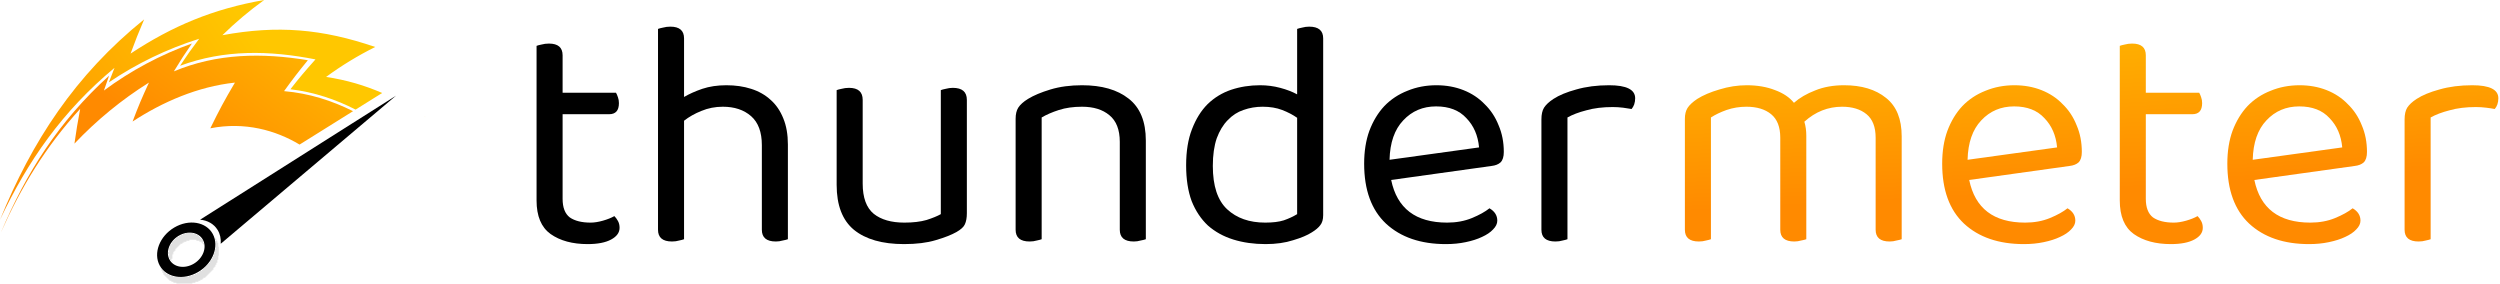
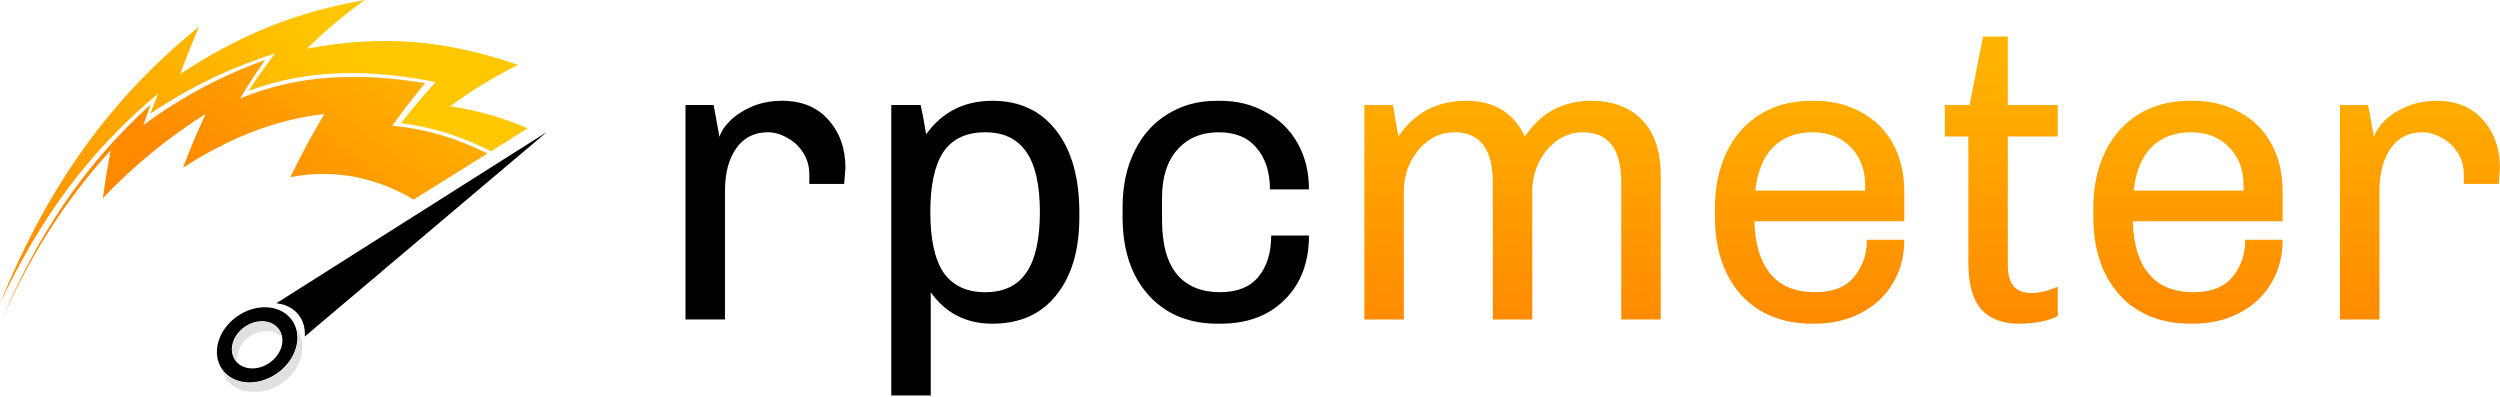
- <svg xmlns="http://www.w3.org/2000/svg" width="1480" height="168" viewBox="0 0 1480 168" fill="none">
-   <path d="M347.901 144.505C338.908 144.505 331.585 142.514 325.932 138.531C320.408 134.549 317.646 127.932 317.646 118.682V27.145C318.288 26.888 319.252 26.631 320.537 26.374C321.95 25.989 323.427 25.796 324.969 25.796C330.365 25.796 333.063 28.109 333.063 32.734V54.895H364.667C365.053 55.538 365.438 56.437 365.823 57.593C366.209 58.621 366.401 59.777 366.401 61.062C366.401 65.43 364.474 67.614 360.62 67.614H333.063V117.719C333.063 122.858 334.476 126.519 337.302 128.703C340.257 130.759 344.368 131.786 349.636 131.786C351.82 131.786 354.261 131.401 356.959 130.63C359.657 129.859 361.905 128.96 363.704 127.932C364.474 128.703 365.181 129.667 365.823 130.823C366.466 131.979 366.787 133.328 366.787 134.87C366.787 137.696 365.117 140.009 361.776 141.807C358.436 143.606 353.811 144.505 347.901 144.505Z" fill="black" />
-   <path d="M404.957 141.615C404.315 141.872 403.351 142.128 402.066 142.385C400.782 142.771 399.368 142.964 397.827 142.964C392.302 142.964 389.54 140.651 389.54 136.026V17.124C390.183 16.867 391.146 16.61 392.431 16.353C393.844 15.968 395.321 15.775 396.863 15.775C402.259 15.775 404.957 18.088 404.957 22.713V57.401C408.04 55.602 411.638 53.996 415.749 52.583C419.988 51.169 424.742 50.463 430.009 50.463C435.405 50.463 440.287 51.169 444.655 52.583C449.152 53.996 453.006 56.18 456.218 59.135C459.43 61.961 461.935 65.623 463.733 70.119C465.532 74.487 466.431 79.626 466.431 85.536V141.615C465.789 141.872 464.761 142.128 463.348 142.385C462.063 142.771 460.714 142.964 459.301 142.964C453.777 142.964 451.015 140.651 451.015 136.026V85.921C451.015 78.213 448.895 72.496 444.655 68.77C440.416 65.045 434.827 63.182 427.889 63.182C423.393 63.182 419.153 64.017 415.171 65.687C411.316 67.229 407.912 69.156 404.957 71.468V141.615Z" fill="black" />
-   <path d="M495.296 53.353C495.938 53.097 496.902 52.84 498.186 52.583C499.599 52.197 501.077 52.005 502.619 52.005C508.014 52.005 510.712 54.381 510.712 59.135V108.661C510.712 117.012 512.896 122.986 517.265 126.583C521.633 130.052 527.671 131.786 535.379 131.786C540.518 131.786 544.886 131.272 548.484 130.245C552.081 129.088 554.907 127.932 556.963 126.776V53.353C557.605 53.097 558.569 52.84 559.853 52.583C561.267 52.197 562.68 52.005 564.093 52.005C569.617 52.005 572.38 54.381 572.38 59.135V126.198C572.38 128.896 571.994 131.08 571.223 132.75C570.581 134.292 568.911 135.833 566.213 137.375C563.258 139.045 559.147 140.651 553.879 142.193C548.74 143.734 542.51 144.505 535.187 144.505C522.339 144.505 512.447 141.679 505.509 136.026C498.7 130.373 495.296 121.509 495.296 109.432V53.353Z" fill="black" />
-   <path d="M662.915 83.994C662.915 76.8 660.86 71.532 656.749 68.192C652.766 64.852 647.37 63.182 640.561 63.182C635.422 63.182 630.861 63.824 626.879 65.109C622.896 66.394 619.492 67.871 616.665 69.541V141.615C616.023 141.872 615.059 142.128 613.774 142.385C612.49 142.771 611.077 142.964 609.535 142.964C604.011 142.964 601.248 140.651 601.248 136.026V70.312C601.248 67.614 601.762 65.43 602.79 63.76C603.946 61.961 605.873 60.227 608.571 58.557C611.912 56.501 616.344 54.638 621.868 52.968C627.393 51.298 633.624 50.463 640.561 50.463C652.252 50.463 661.438 53.097 668.119 58.364C674.928 63.631 678.332 71.918 678.332 83.224V141.615C677.69 141.872 676.662 142.128 675.249 142.385C673.964 142.771 672.615 142.964 671.202 142.964C665.678 142.964 662.915 140.651 662.915 136.026V83.994Z" fill="black" />
-   <path d="M783.321 127.354C783.321 129.924 782.743 131.915 781.587 133.328C780.559 134.741 778.889 136.154 776.577 137.568C774.007 139.238 770.346 140.779 765.592 142.193C760.839 143.734 755.378 144.505 749.212 144.505C742.274 144.505 735.915 143.606 730.133 141.807C724.352 140.009 719.342 137.246 715.102 133.521C710.991 129.667 707.779 124.849 705.467 119.068C703.283 113.158 702.191 106.092 702.191 97.87C702.191 89.519 703.347 82.388 705.659 76.479C707.972 70.441 711.055 65.494 714.909 61.64C718.892 57.786 723.517 54.959 728.785 53.161C734.18 51.362 739.897 50.463 745.936 50.463C750.047 50.463 754.029 50.977 757.884 52.005C761.738 53.032 765.078 54.317 767.905 55.859V17.124C768.547 16.867 769.51 16.61 770.795 16.353C772.208 15.968 773.622 15.775 775.035 15.775C780.559 15.775 783.321 18.088 783.321 22.713V127.354ZM767.905 69.734C765.335 67.935 762.38 66.394 759.04 65.109C755.7 63.824 751.845 63.182 747.477 63.182C743.495 63.182 739.705 63.824 736.107 65.109C732.639 66.265 729.555 68.256 726.857 71.083C724.159 73.781 721.975 77.378 720.305 81.875C718.764 86.371 717.993 91.831 717.993 98.255C717.993 110.074 720.819 118.618 726.472 123.885C732.125 129.153 739.641 131.786 749.019 131.786C753.516 131.786 757.177 131.337 760.003 130.437C762.958 129.41 765.592 128.189 767.905 126.776V69.734Z" fill="black" />
-   <path d="M823.574 106.541C827.042 123.371 838.091 131.786 856.72 131.786C862.116 131.786 866.998 130.887 871.366 129.088C875.734 127.29 879.202 125.363 881.772 123.307C884.855 125.106 886.397 127.547 886.397 130.63C886.397 132.429 885.562 134.163 883.892 135.833C882.35 137.503 880.166 138.981 877.34 140.266C874.642 141.55 871.43 142.578 867.704 143.349C864.107 144.12 860.188 144.505 855.949 144.505C841.046 144.505 829.226 140.458 820.49 132.365C811.883 124.271 807.579 112.451 807.579 96.906C807.579 89.583 808.606 83.095 810.662 77.442C812.846 71.661 815.801 66.779 819.527 62.796C823.381 58.814 827.942 55.794 833.209 53.739C838.476 51.555 844.194 50.463 850.36 50.463C856.142 50.463 861.473 51.426 866.355 53.353C871.237 55.281 875.412 58.043 878.881 61.64C882.478 65.109 885.241 69.284 887.168 74.166C889.223 78.92 890.251 84.187 890.251 89.968C890.251 92.795 889.609 94.85 888.324 96.135C887.039 97.291 885.241 97.998 882.928 98.255L823.574 106.541ZM850.167 62.989C842.331 62.989 835.843 65.751 830.704 71.275C825.565 76.671 822.867 84.444 822.61 94.593L875.605 87.27C874.963 80.204 872.458 74.423 868.089 69.927C863.85 65.302 857.876 62.989 850.167 62.989Z" fill="black" />
-   <path d="M927.936 141.615C927.294 141.872 926.331 142.128 925.046 142.385C923.761 142.771 922.348 142.964 920.806 142.964C915.282 142.964 912.52 140.651 912.52 136.026V70.697C912.52 67.743 913.033 65.43 914.061 63.76C915.218 61.961 917.08 60.227 919.65 58.557C922.99 56.373 927.487 54.51 933.14 52.968C938.921 51.298 945.409 50.463 952.603 50.463C962.881 50.463 968.02 53.032 968.02 58.171C968.02 59.456 967.827 60.676 967.442 61.833C967.056 62.861 966.543 63.76 965.9 64.531C964.615 64.274 962.945 64.017 960.89 63.76C958.834 63.503 956.779 63.374 954.723 63.374C948.813 63.374 943.61 64.017 939.114 65.302C934.617 66.458 930.891 67.871 927.936 69.541V141.615Z" fill="black" />
-   <path d="M1110.38 81.489C1110.38 75.194 1108.58 70.569 1104.99 67.614C1101.39 64.659 1096.57 63.182 1090.53 63.182C1082.18 63.182 1074.73 66.137 1068.18 72.046C1068.95 74.616 1069.33 77.378 1069.33 80.333V141.615C1068.69 141.872 1067.66 142.128 1066.25 142.385C1064.97 142.771 1063.62 142.964 1062.2 142.964C1056.68 142.964 1053.92 140.651 1053.92 136.026V81.489C1053.92 75.194 1052.12 70.569 1048.52 67.614C1044.92 64.659 1040.04 63.182 1033.88 63.182C1029.76 63.182 1025.85 63.824 1022.12 65.109C1018.52 66.394 1015.44 67.871 1012.87 69.541V141.615C1012.23 141.872 1011.26 142.128 1009.98 142.385C1008.69 142.771 1007.28 142.964 1005.74 142.964C1000.22 142.964 997.453 140.651 997.453 136.026V70.312C997.453 67.743 997.967 65.623 998.995 63.953C1000.15 62.154 1002.08 60.355 1004.78 58.557C1008.24 56.373 1012.61 54.51 1017.88 52.968C1023.28 51.298 1028.67 50.463 1034.07 50.463C1040.36 50.463 1045.95 51.426 1050.83 53.353C1055.72 55.152 1059.44 57.657 1062.01 60.869C1065.35 57.914 1069.53 55.473 1074.54 53.546C1079.55 51.491 1085.26 50.463 1091.69 50.463C1102.09 50.463 1110.38 52.968 1116.55 57.979C1122.71 62.861 1125.8 70.441 1125.8 80.718V141.615C1125.16 141.872 1124.13 142.128 1122.71 142.385C1121.43 142.771 1120.08 142.964 1118.67 142.964C1113.14 142.964 1110.38 140.651 1110.38 136.026V81.489Z" fill="url(#paint0_linear_4_104)" />
-   <path d="M1165.77 106.541C1169.24 123.371 1180.28 131.786 1198.91 131.786C1204.31 131.786 1209.19 130.887 1213.56 129.088C1217.93 127.29 1221.4 125.363 1223.97 123.307C1227.05 125.106 1228.59 127.547 1228.59 130.63C1228.59 132.429 1227.76 134.163 1226.09 135.833C1224.54 137.503 1222.36 138.981 1219.53 140.266C1216.84 141.55 1213.62 142.578 1209.9 143.349C1206.3 144.12 1202.38 144.505 1198.14 144.505C1183.24 144.505 1171.42 140.458 1162.68 132.365C1154.08 124.271 1149.77 112.451 1149.77 96.906C1149.77 89.583 1150.8 83.095 1152.86 77.442C1155.04 71.661 1157.99 66.779 1161.72 62.796C1165.57 58.814 1170.14 55.794 1175.4 53.739C1180.67 51.555 1186.39 50.463 1192.55 50.463C1198.33 50.463 1203.67 51.426 1208.55 53.353C1213.43 55.281 1217.61 58.043 1221.07 61.64C1224.67 65.109 1227.43 69.284 1229.36 74.166C1231.42 78.92 1232.44 84.187 1232.44 89.968C1232.44 92.795 1231.8 94.85 1230.52 96.135C1229.23 97.291 1227.43 97.998 1225.12 98.255L1165.77 106.541ZM1192.36 62.989C1184.52 62.989 1178.04 65.751 1172.9 71.275C1167.76 76.671 1165.06 84.444 1164.8 94.593L1217.8 87.27C1217.16 80.204 1214.65 74.423 1210.28 69.927C1206.04 65.302 1200.07 62.989 1192.36 62.989Z" fill="url(#paint1_linear_4_104)" />
-   <path d="M1285.16 144.505C1276.17 144.505 1268.85 142.514 1263.19 138.531C1257.67 134.549 1254.91 127.932 1254.91 118.682V27.145C1255.55 26.888 1256.51 26.631 1257.8 26.374C1259.21 25.989 1260.69 25.796 1262.23 25.796C1267.62 25.796 1270.32 28.109 1270.32 32.734V54.895H1301.93C1302.31 55.538 1302.7 56.437 1303.08 57.593C1303.47 58.621 1303.66 59.777 1303.66 61.062C1303.66 65.43 1301.73 67.614 1297.88 67.614H1270.32V117.719C1270.32 122.858 1271.74 126.519 1274.56 128.703C1277.52 130.759 1281.63 131.786 1286.9 131.786C1289.08 131.786 1291.52 131.401 1294.22 130.63C1296.92 129.859 1299.16 128.96 1300.96 127.932C1301.73 128.703 1302.44 129.667 1303.08 130.823C1303.73 131.979 1304.05 133.328 1304.05 134.87C1304.05 137.696 1302.38 140.009 1299.04 141.807C1295.7 143.606 1291.07 144.505 1285.16 144.505Z" fill="url(#paint2_linear_4_104)" />
-   <path d="M1334.58 106.541C1338.05 123.371 1349.09 131.786 1367.72 131.786C1373.12 131.786 1378 130.887 1382.37 129.088C1386.74 127.29 1390.21 125.363 1392.77 123.307C1395.86 125.106 1397.4 127.547 1397.4 130.63C1397.4 132.429 1396.56 134.163 1394.89 135.833C1393.35 137.503 1391.17 138.981 1388.34 140.266C1385.64 141.55 1382.43 142.578 1378.71 143.349C1375.11 144.12 1371.19 144.505 1366.95 144.505C1352.05 144.505 1340.23 140.458 1331.49 132.365C1322.89 124.271 1318.58 112.451 1318.58 96.906C1318.58 89.583 1319.61 83.095 1321.66 77.442C1323.85 71.661 1326.8 66.779 1330.53 62.796C1334.38 58.814 1338.94 55.794 1344.21 53.739C1349.48 51.555 1355.2 50.463 1361.36 50.463C1367.14 50.463 1372.48 51.426 1377.36 53.353C1382.24 55.281 1386.42 58.043 1389.88 61.64C1393.48 65.109 1396.24 69.284 1398.17 74.166C1400.23 78.92 1401.25 84.187 1401.25 89.968C1401.25 92.795 1400.61 94.85 1399.33 96.135C1398.04 97.291 1396.24 97.998 1393.93 98.255L1334.58 106.541ZM1361.17 62.989C1353.33 62.989 1346.85 65.751 1341.71 71.275C1336.57 76.671 1333.87 84.444 1333.61 94.593L1386.61 87.27C1385.97 80.204 1383.46 74.423 1379.09 69.927C1374.85 65.302 1368.88 62.989 1361.17 62.989Z" fill="url(#paint3_linear_4_104)" />
-   <path d="M1438.94 141.615C1438.3 141.872 1437.33 142.128 1436.05 142.385C1434.76 142.771 1433.35 142.964 1431.81 142.964C1426.28 142.964 1423.52 140.651 1423.52 136.026V70.697C1423.52 67.743 1424.04 65.43 1425.06 63.76C1426.22 61.961 1428.08 60.227 1430.65 58.557C1433.99 56.373 1438.49 54.51 1444.14 52.968C1449.92 51.298 1456.41 50.463 1463.61 50.463C1473.88 50.463 1479.02 53.032 1479.02 58.171C1479.02 59.456 1478.83 60.676 1478.44 61.833C1478.06 62.861 1477.55 63.76 1476.9 64.531C1475.62 64.274 1473.95 64.017 1471.89 63.76C1469.84 63.503 1467.78 63.374 1465.73 63.374C1459.82 63.374 1454.61 64.017 1450.12 65.302C1445.62 66.458 1441.89 67.871 1438.94 69.541V141.615Z" fill="url(#paint4_linear_4_104)" />
-   <path d="M64.446 48.757C80.915 37.603 98.929 28.908 117.918 22.949C113.123 29.288 110.863 32.5 106.583 38.945C132.716 29.223 159.554 29.799 186.757 35.167C180.576 42.101 177.547 45.639 171.926 52.833C186.035 54.529 198.763 58.858 210.507 64.874L226.243 55.043C216.013 50.601 205.036 47.322 193.045 45.546C202.21 38.81 211.943 32.879 222.135 27.82C190.721 17.062 164.281 14.835 131.654 20.84C139.361 13.281 147.63 6.315 156.39 0C126.037 5.315 102.142 15.367 77.296 31.728C80.266 23.687 81.873 19.633 85.341 11.47C44.41 44.469 18.869 83.789 0 130.11C16.476 95.229 36.855 65.905 67.79 40.161C66.419 43.605 65.752 45.335 64.446 48.757Z" fill="url(#paint5_linear_4_104)" />
-   <path d="M251.455 69.081L251.603 69.317L251.703 69.25C251.621 69.193 251.538 69.137 251.455 69.081Z" fill="url(#paint6_linear_4_104)" />
-   <path d="M209.004 65.814L177.352 85.589C163.257 77.129 144.926 71.947 124.515 75.95C129.825 65.084 132.743 59.638 139.08 48.899C117.164 51.248 96.287 60.298 78.49 71.939C81.922 62.837 83.901 58.166 88.184 48.874C72.039 58.996 57.219 71.143 44.075 85.026C45.227 76.966 45.891 72.84 47.456 64.437C26.905 87.032 12.578 110.554 0.493 137.745C15.621 102.049 34.808 71.812 64.576 44.812C63.299 48.341 62.698 50.105 61.521 53.596C77.456 41.791 95.008 32.408 113.619 25.745C109.086 32.308 106.957 35.621 102.937 42.247C128.498 31.546 155.11 31.191 182.249 35.647C176.363 42.844 173.545 46.513 168.16 53.951C183.072 55.243 196.543 59.58 209.004 65.814Z" fill="url(#paint7_linear_4_104)" />
-   <g filter="url(#filter0_d_4_104)">
+ <svg xmlns="http://www.w3.org/2000/svg" width="1072" height="170" viewBox="0 0 1072 170" fill="none">
+   <path d="M64.446 48.757C80.915 37.603 98.929 28.908 117.918 22.949C113.123 29.288 110.863 32.5 106.583 38.945C132.716 29.223 159.554 29.799 186.757 35.167C180.576 42.101 177.547 45.639 171.926 52.833C186.035 54.529 198.763 58.858 210.507 64.874L226.243 55.043C216.013 50.601 205.036 47.322 193.045 45.546C202.21 38.81 211.943 32.879 222.135 27.82C190.721 17.062 164.281 14.835 131.654 20.84C139.361 13.281 147.63 6.315 156.39 0C126.037 5.315 102.142 15.367 77.296 31.728C80.266 23.687 81.873 19.633 85.341 11.47C44.41 44.469 18.869 83.789 0 130.11C16.476 95.229 36.855 65.905 67.79 40.161C66.419 43.605 65.752 45.335 64.446 48.757Z" fill="url(#paint0_linear_0_1)" />
+   <path d="M251.455 69.081L251.603 69.317L251.703 69.25C251.621 69.193 251.538 69.137 251.455 69.081Z" fill="url(#paint1_linear_0_1)" />
+   <path d="M209.004 65.814L177.352 85.589C163.257 77.129 144.926 71.947 124.515 75.95C129.825 65.084 132.743 59.638 139.08 48.899C117.164 51.248 96.287 60.298 78.49 71.939C81.922 62.837 83.901 58.166 88.184 48.874C72.039 58.996 57.219 71.143 44.075 85.026C45.227 76.966 45.891 72.84 47.456 64.437C26.905 87.032 12.578 110.554 0.493 137.745C15.621 102.049 34.808 71.812 64.576 44.812C63.299 48.341 62.698 50.105 61.521 53.596C77.456 41.791 95.008 32.408 113.619 25.745C109.086 32.308 106.957 35.621 102.937 42.247C128.498 31.546 155.11 31.191 182.249 35.647C176.363 42.844 173.545 46.513 168.16 53.951C183.072 55.243 196.543 59.58 209.004 65.814Z" fill="url(#paint2_linear_0_1)" />
+   <g filter="url(#filter0_d_0_1)">
    <path fill-rule="evenodd" clip-rule="evenodd" d="M94.546 157.175C98.483 164.427 108.709 166.131 117.387 160.982C126.065 155.832 129.908 145.779 125.971 138.527C122.034 131.275 111.808 129.571 103.13 134.72C94.452 139.869 90.609 149.923 94.546 157.175ZM100.376 153.715C102.852 158.276 109.284 159.348 114.742 156.11C120.2 152.871 122.617 146.548 120.141 141.987C117.665 137.425 111.233 136.353 105.775 139.592C100.317 142.831 97.9 149.154 100.376 153.715Z" fill="black" />
  </g>
  <path d="M130.668 144.312L234.452 56.629L118.47 130.052C122.791 130.436 126.602 132.501 128.825 136.123C130.329 138.574 130.908 141.414 130.668 144.312Z" fill="black" />
+   <path d="M335.34 43.22C343.86 43.22 350.52 45.98 355.32 51.5C360.12 56.9 362.52 63.74 362.52 72.02L361.98 78.86H347.04V74.9C347.04 71.3 346.14 68.12 344.34 65.36C342.54 62.6 340.26 60.5 337.5 59.06C334.74 57.5 331.98 56.72 329.22 56.72C323.46 56.72 318.96 59 315.72 63.56C312.48 68.12 310.86 74.3 310.86 82.1V137H293.94V45.02H306L308.52 58.7C309.24 56.3 310.86 53.9 313.38 51.5C315.9 49.1 319.02 47.12 322.74 45.56C326.58 44 330.78 43.22 335.34 43.22ZM425.562 43.22C437.202 43.22 446.322 47.48 452.922 56C459.522 64.52 462.822 76.22 462.822 91.1V93.08C462.822 107.24 459.522 118.4 452.922 126.56C446.442 134.72 437.322 138.8 425.562 138.8C414.282 138.8 405.462 134.3 399.102 125.3V169.58H382.182V45.02H394.782C395.622 48.86 396.402 53.06 397.122 57.62C403.962 48.02 413.442 43.22 425.562 43.22ZM422.502 56.72C414.342 56.72 408.342 59.54 404.502 65.18C400.782 70.82 398.922 79.4 398.922 90.92C398.922 102.68 400.842 111.38 404.682 117.02C408.642 122.54 414.582 125.3 422.502 125.3C430.422 125.3 436.302 122.48 440.142 116.84C443.982 111.2 445.902 102.56 445.902 90.92C445.902 79.16 443.922 70.52 439.962 65C436.122 59.48 430.302 56.72 422.502 56.72ZM523.124 43.22C530.444 43.22 536.984 44.84 542.744 48.08C548.624 51.2 553.184 55.64 556.424 61.4C559.664 67.16 561.284 73.76 561.284 81.2H544.544C544.544 73.76 542.624 67.82 538.784 63.38C535.064 58.94 529.664 56.72 522.584 56.72C515.144 56.72 509.204 59.24 504.764 64.28C500.444 69.2 498.284 75.98 498.284 84.62V94.34C498.284 104.78 500.444 112.58 504.764 117.74C509.084 122.78 515.204 125.3 523.124 125.3C530.444 125.3 535.904 123.14 539.504 118.82C543.224 114.38 545.084 108.44 545.084 101H561.284C561.284 112.52 557.804 121.7 550.844 128.54C544.004 135.38 534.824 138.8 523.304 138.8H521.864C513.704 138.8 506.564 136.94 500.444 133.22C494.324 129.38 489.584 124.04 486.224 117.2C482.984 110.36 481.364 102.38 481.364 93.26V88.94C481.364 79.82 483.044 71.84 486.404 65C489.764 58.04 494.504 52.7 500.624 48.98C506.744 45.14 513.764 43.22 521.684 43.22H523.124Z" fill="black" />
+   <path d="M682.054 43.22C691.534 43.22 698.914 45.98 704.194 51.5C709.474 57.02 712.114 64.88 712.114 75.08V137H695.194V78.14C695.194 63.86 689.674 56.72 678.634 56.72C674.794 56.72 671.194 57.86 667.834 60.14C664.594 62.42 661.954 65.54 659.914 69.5C657.994 73.34 657.034 77.6 657.034 82.28V137H640.114V78.14C640.114 63.86 634.594 56.72 623.554 56.72C619.714 56.72 616.114 57.86 612.754 60.14C609.514 62.42 606.874 65.54 604.834 69.5C602.914 73.34 601.954 77.6 601.954 82.28V137H585.034V45.02H597.274L599.614 58.52C606.574 48.32 616.234 43.22 628.594 43.22C640.714 43.22 649.114 48.32 653.794 58.52C657.874 52.76 662.254 48.8 666.934 46.64C671.614 44.36 676.654 43.22 682.054 43.22ZM778.028 43.22C785.588 43.22 792.248 44.84 798.008 48.08C803.888 51.2 808.448 55.7 811.688 61.58C814.928 67.46 816.548 74.3 816.548 82.1V94.88H752.288C752.528 104.6 754.808 112.1 759.128 117.38C763.448 122.66 769.868 125.3 778.388 125.3C785.948 125.3 791.528 123.08 795.128 118.64C798.728 114.2 800.528 108.92 800.528 102.8H816.548C816.548 110 814.868 116.3 811.508 121.7C808.268 127.1 803.708 131.3 797.828 134.3C792.068 137.3 785.468 138.8 778.028 138.8H777.308C764.348 138.8 754.088 134.66 746.528 126.38C739.088 117.98 735.368 106.82 735.368 92.9V89.3C735.368 80.18 737.048 72.14 740.408 65.18C743.768 58.22 748.568 52.82 754.808 48.98C761.048 45.14 768.368 43.22 776.768 43.22H778.028ZM777.128 56.72C770.288 56.72 764.708 58.82 760.388 63.02C756.188 67.22 753.608 73.46 752.647 81.74H799.808V79.58C799.808 72.74 797.708 67.22 793.508 63.02C789.428 58.82 783.968 56.72 777.128 56.72ZM860.947 45.02H882.367V58.52H860.947V113.42C860.947 117.74 861.787 120.86 863.467 122.78C865.147 124.7 867.727 125.66 871.207 125.66C874.327 125.66 878.047 124.76 882.367 122.96V135.56C878.047 137.72 872.467 138.8 865.627 138.8C858.547 138.8 853.147 136.7 849.427 132.5C845.827 128.3 844.027 121.64 844.027 112.52V58.52H833.947V45.02H844.567L850.327 15.68H860.947V45.02ZM940.274 43.22C947.834 43.22 954.494 44.84 960.254 48.08C966.134 51.2 970.694 55.7 973.934 61.58C977.174 67.46 978.794 74.3 978.794 82.1V94.88H914.534C914.774 104.6 917.054 112.1 921.374 117.38C925.694 122.66 932.114 125.3 940.634 125.3C948.194 125.3 953.774 123.08 957.374 118.64C960.974 114.2 962.774 108.92 962.774 102.8H978.794C978.794 110 977.114 116.3 973.754 121.7C970.514 127.1 965.954 131.3 960.074 134.3C954.314 137.3 947.714 138.8 940.274 138.8H939.554C926.594 138.8 916.334 134.66 908.774 126.38C901.334 117.98 897.614 106.82 897.614 92.9V89.3C897.614 80.18 899.294 72.14 902.654 65.18C906.014 58.22 910.814 52.82 917.054 48.98C923.294 45.14 930.614 43.22 939.014 43.22H940.274ZM939.374 56.72C932.534 56.72 926.954 58.82 922.634 63.02C918.434 67.22 915.854 73.46 914.894 81.74H962.054V79.58C962.054 72.74 959.954 67.22 955.754 63.02C951.674 58.82 946.214 56.72 939.374 56.72ZM1044.79 43.22C1053.31 43.22 1059.97 45.98 1064.77 51.5C1069.57 56.9 1071.97 63.74 1071.97 72.02L1071.43 78.86H1056.49V74.9C1056.49 71.3 1055.59 68.12 1053.79 65.36C1051.99 62.6 1049.71 60.5 1046.95 59.06C1044.19 57.5 1041.43 56.72 1038.67 56.72C1032.91 56.72 1028.41 59 1025.17 63.56C1021.93 68.12 1020.31 74.3 1020.31 82.1V137H1003.39V45.02H1015.45L1017.97 58.7C1018.69 56.3 1020.31 53.9 1022.83 51.5C1025.35 49.1 1028.47 47.12 1032.19 45.56C1036.03 44 1040.23 43.22 1044.79 43.22Z" fill="url(#paint3_linear_0_1)" />
  <defs>
-     <filter id="filter0_d_4_104" x="93" y="131.745" width="36.517" height="36.212" filterUnits="userSpaceOnUse" color-interpolation-filters="sRGB">
+     <filter id="filter0_d_0_1" x="93" y="131.745" width="36.517" height="36.212" filterUnits="userSpaceOnUse" color-interpolation-filters="sRGB">
      <feFlood flood-opacity="0" result="BackgroundImageFix" />
      <feColorMatrix in="SourceAlpha" type="matrix" values="0 0 0 0 0 0 0 0 0 0 0 0 0 0 0 0 0 0 127 0" result="hardAlpha" />
      <feOffset dx="2" dy="4" />
      <feComposite in2="hardAlpha" operator="out" />
      <feColorMatrix type="matrix" values="0 0 0 0 0 0 0 0 0 0 0 0 0 0 0 0 0 0 0.12 0" />
-       <feBlend mode="normal" in2="BackgroundImageFix" result="effect1_dropShadow_4_104" />
-       <feBlend mode="normal" in="SourceGraphic" in2="effect1_dropShadow_4_104" result="shape" />
+       <feBlend mode="normal" in2="BackgroundImageFix" result="effect1_dropShadow_0_1" />
+       <feBlend mode="normal" in="SourceGraphic" in2="effect1_dropShadow_0_1" result="shape" />
    </filter>
-     <linearGradient id="paint0_linear_4_104" x1="1243.15" y1="-31.064" x2="1250.89" y2="111.644" gradientUnits="userSpaceOnUse">
+     <linearGradient id="paint0_linear_0_1" x1="133.026" y1="-3.896" x2="-20.985" y2="99.612" gradientUnits="userSpaceOnUse">
      <stop stop-color="#FFC700" />
      <stop offset="1" stop-color="#FF8A00" />
    </linearGradient>
-     <linearGradient id="paint1_linear_4_104" x1="1243.15" y1="-31.064" x2="1250.89" y2="111.644" gradientUnits="userSpaceOnUse">
+     <linearGradient id="paint1_linear_0_1" x1="133.026" y1="-3.896" x2="-20.985" y2="99.612" gradientUnits="userSpaceOnUse">
      <stop stop-color="#FFC700" />
      <stop offset="1" stop-color="#FF8A00" />
    </linearGradient>
-     <linearGradient id="paint2_linear_4_104" x1="1243.15" y1="-31.064" x2="1250.89" y2="111.644" gradientUnits="userSpaceOnUse">
+     <linearGradient id="paint2_linear_0_1" x1="204.969" y1="-12.382" x2="120.157" y2="101.168" gradientUnits="userSpaceOnUse">
      <stop stop-color="#FFC700" />
      <stop offset="1" stop-color="#FF8A00" />
    </linearGradient>
-     <linearGradient id="paint3_linear_4_104" x1="1243.15" y1="-31.064" x2="1250.89" y2="111.644" gradientUnits="userSpaceOnUse">
-       <stop stop-color="#FFC700" />
-       <stop offset="1" stop-color="#FF8A00" />
-     </linearGradient>
-     <linearGradient id="paint4_linear_4_104" x1="1243.15" y1="-31.064" x2="1250.89" y2="111.644" gradientUnits="userSpaceOnUse">
-       <stop stop-color="#FFC700" />
-       <stop offset="1" stop-color="#FF8A00" />
-     </linearGradient>
-     <linearGradient id="paint5_linear_4_104" x1="133.026" y1="-3.896" x2="-20.985" y2="99.612" gradientUnits="userSpaceOnUse">
-       <stop stop-color="#FFC700" />
-       <stop offset="1" stop-color="#FF8A00" />
-     </linearGradient>
-     <linearGradient id="paint6_linear_4_104" x1="133.026" y1="-3.896" x2="-20.985" y2="99.612" gradientUnits="userSpaceOnUse">
-       <stop stop-color="#FFC700" />
-       <stop offset="1" stop-color="#FF8A00" />
-     </linearGradient>
-     <linearGradient id="paint7_linear_4_104" x1="204.969" y1="-12.382" x2="120.157" y2="101.168" gradientUnits="userSpaceOnUse">
+     <linearGradient id="paint3_linear_0_1" x1="887.5" y1="-32" x2="887.5" y2="140" gradientUnits="userSpaceOnUse">
      <stop stop-color="#FFC700" />
      <stop offset="1" stop-color="#FF8A00" />
    </linearGradient>
  </defs>
</svg>
